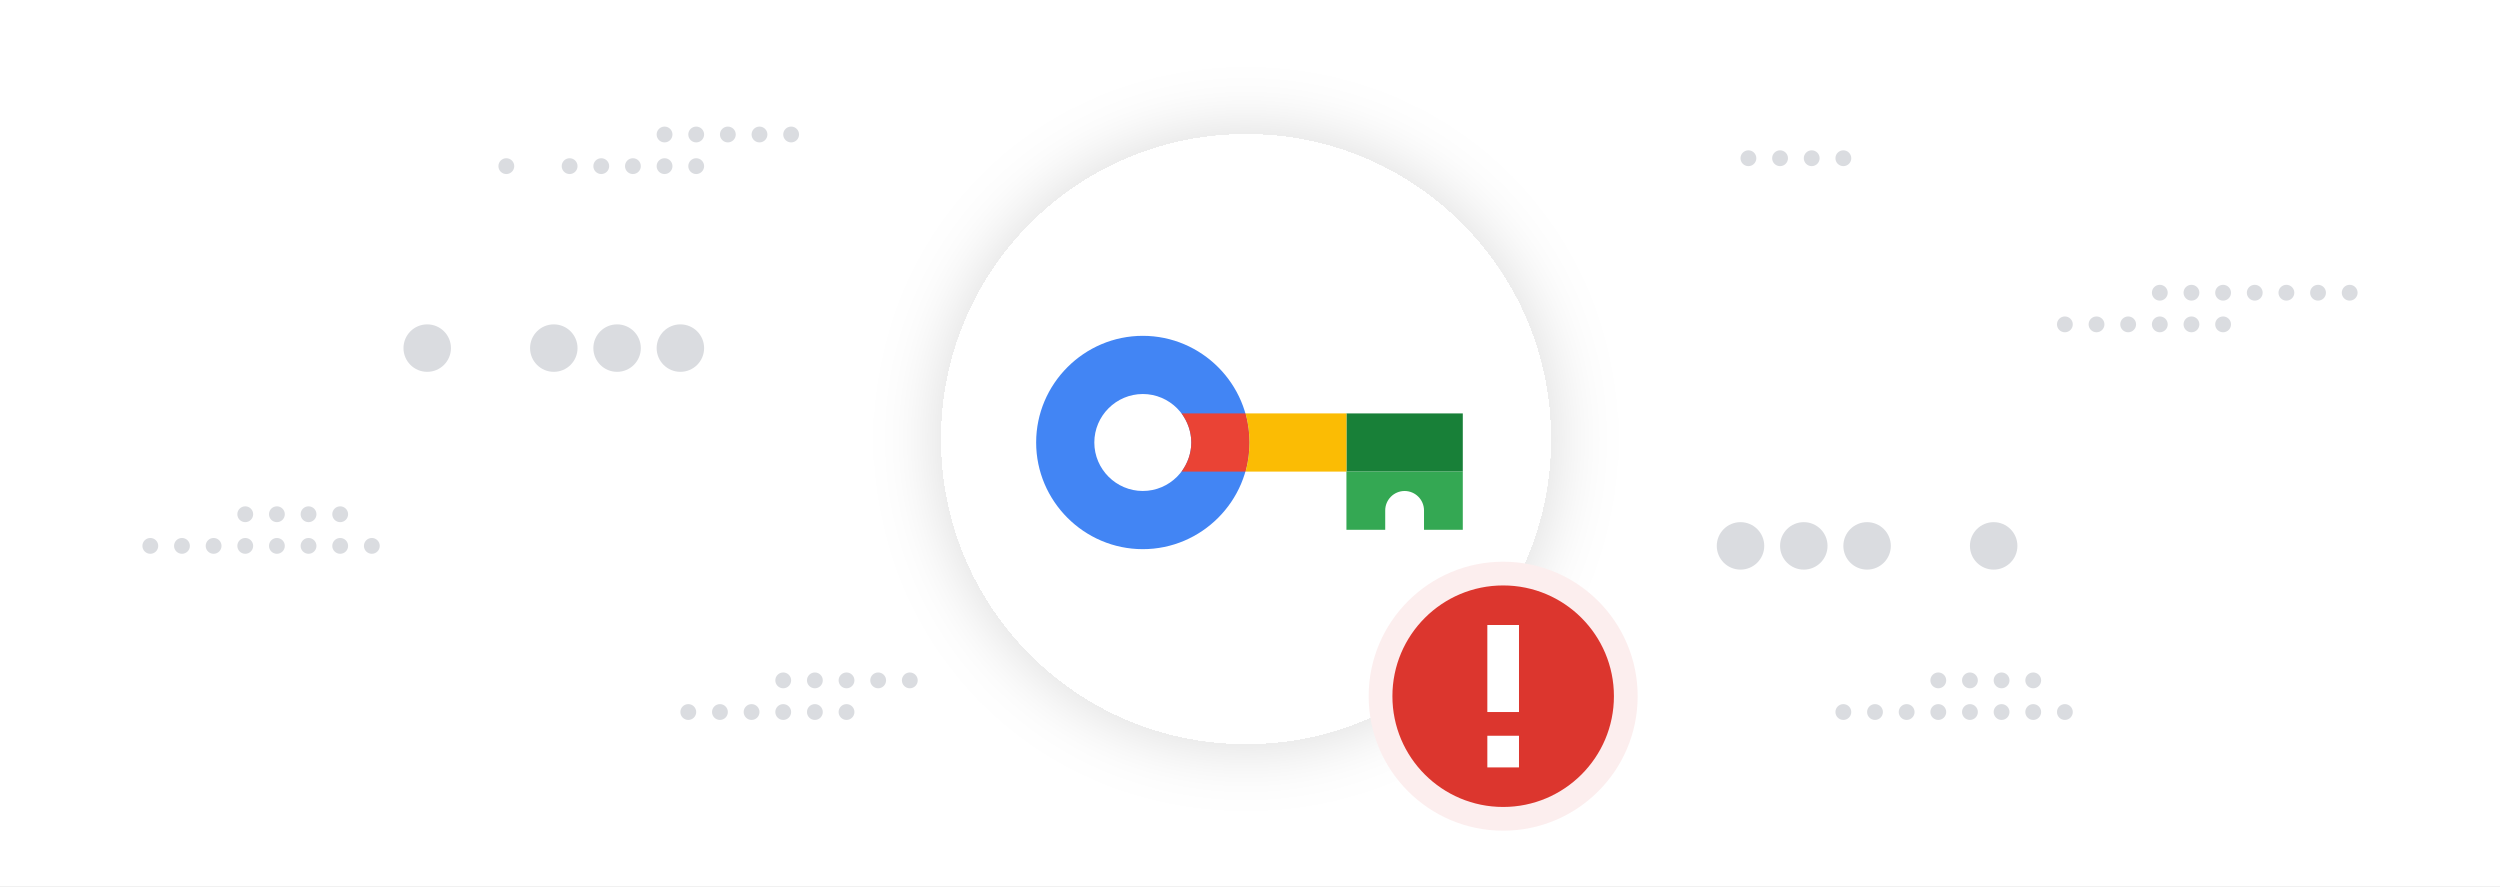
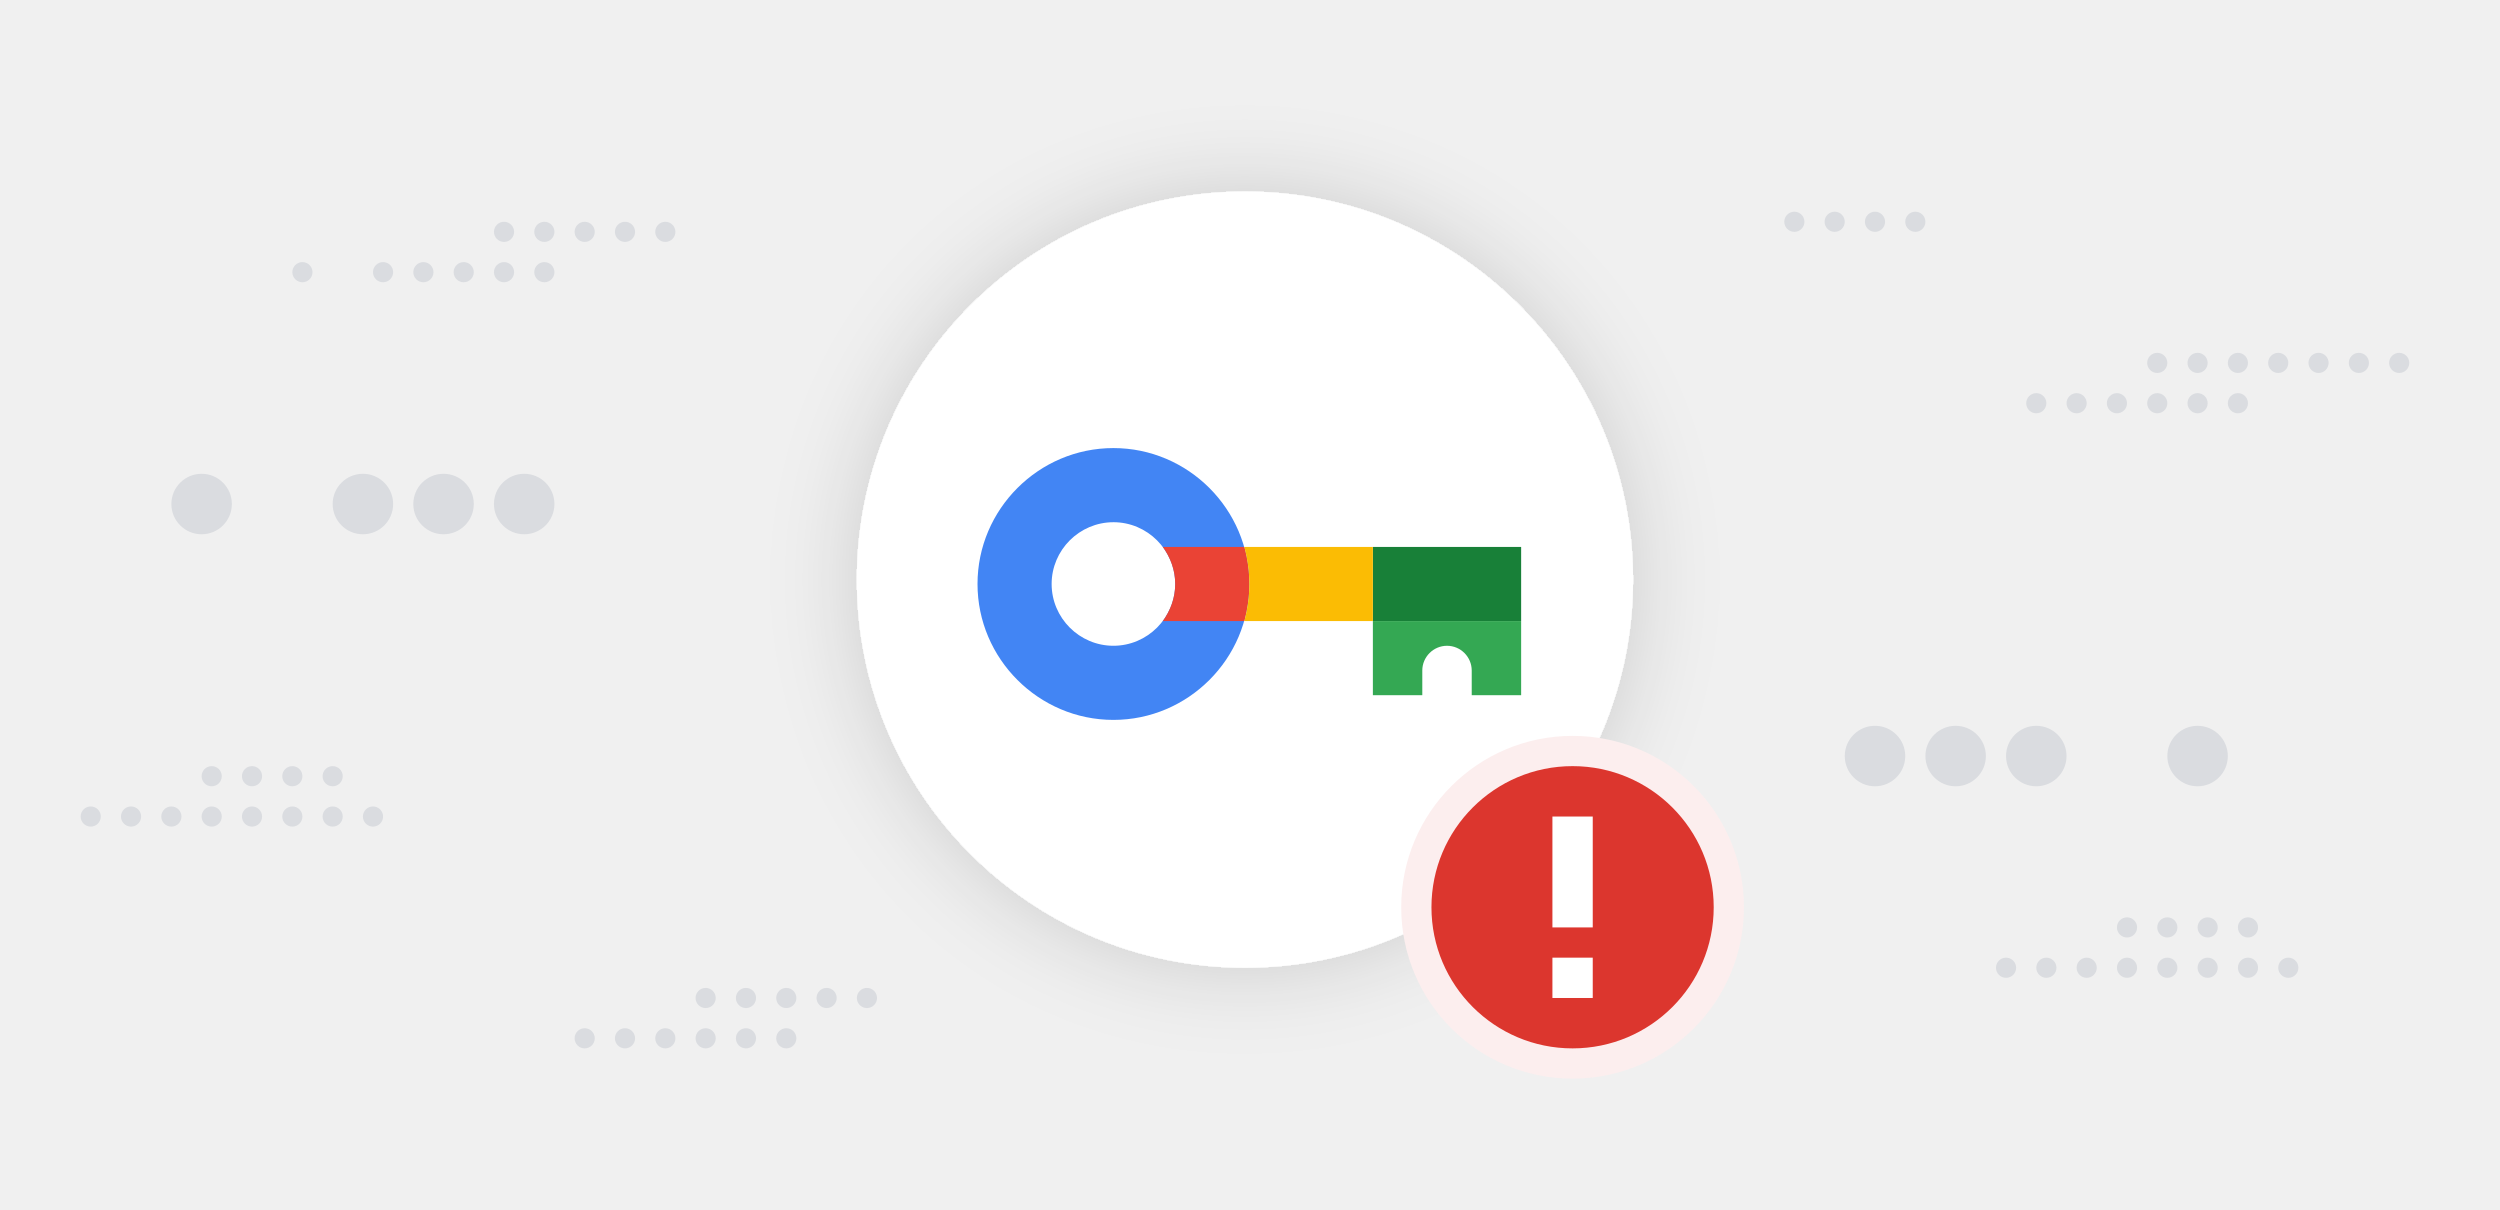
- <svg xmlns="http://www.w3.org/2000/svg" width="316" height="112" fill="none" viewBox="0 0 316 112">
-   <path fill="#fff" d="M0 0h316v112H0z" />
+ <svg xmlns="http://www.w3.org/2000/svg" width="248" height="120" fill="none" viewBox="0 0 248 120">
  <g filter="url(#a)">
-     <circle cx="157.5" cy="55.5" r="38.5" fill="#fff" />
+     <circle cx="123.5" cy="57.5" r="38.5" fill="#fff" />
  </g>
-   <path fill="#188038" d="M184.897 52.256h-14.708v7.354h14.708v-7.354Z" />
-   <path fill="#4285F4" d="M144.451 69.414c-7.415 0-13.482-6.067-13.482-13.483 0-7.415 6.067-13.482 13.482-13.482 7.415 0 13.482 6.067 13.482 13.482 0 7.416-6.067 13.483-13.482 13.483Zm0-19.61c-3.371 0-6.129 2.757-6.129 6.127 0 3.371 2.758 6.129 6.129 6.129 3.37 0 6.128-2.758 6.128-6.129 0-3.37-2.758-6.128-6.128-6.128Z" />
-   <path fill="#34A853" d="M179.995 59.61h-9.806v7.353h4.903v-2.451a2.458 2.458 0 0 1 2.451-2.451 2.459 2.459 0 0 1 2.452 2.451v2.451h4.902V59.61h-4.902Z" />
-   <path fill="#EA4335" d="M157.443 52.256h-8.09c.736 1.042 1.226 2.267 1.226 3.677 0 1.41-.49 2.635-1.226 3.677h8.09c.306-1.165.49-2.39.49-3.677a14.41 14.41 0 0 0-.49-3.677Z" />
-   <path fill="#FBBC04" d="M170.189 52.256h-12.747c.307 1.164.491 2.39.491 3.677s-.184 2.512-.491 3.677h12.747v-7.354Z" />
-   <circle cx="190" cy="88" r="17" fill="#FCEEEE" />
-   <path fill="#DC362E" d="M190 102c7.732 0 14-6.268 14-14s-6.268-14-14-14-14 6.268-14 14 6.268 14 14 14Z" />
-   <path fill="#fff" d="M192 79h-4v11h4V79ZM192 93h-4v4h4v-4Z" />
-   <circle cx="92" cy="17" r="1" fill="#DADCE0" />
-   <circle cx="96" cy="17" r="1" fill="#DADCE0" />
-   <circle cx="84" cy="17" r="1" fill="#DADCE0" />
-   <circle cx="88" cy="17" r="1" fill="#DADCE0" />
-   <circle cx="100" cy="17" r="1" fill="#DADCE0" />
-   <circle cx="107" cy="86" r="1" fill="#DADCE0" />
-   <circle cx="99" cy="86" r="1" fill="#DADCE0" />
-   <circle cx="103" cy="86" r="1" fill="#DADCE0" />
-   <circle cx="111" cy="86" r="1" fill="#DADCE0" />
-   <circle cx="229" cy="20" r="1" fill="#DADCE0" />
-   <circle cx="233" cy="20" r="1" fill="#DADCE0" />
-   <circle cx="221" cy="20" r="1" fill="#DADCE0" />
-   <circle cx="225" cy="20" r="1" fill="#DADCE0" />
-   <circle cx="115" cy="86" r="1" fill="#DADCE0" />
-   <circle cx="281" cy="37" r="1" fill="#DADCE0" />
-   <circle cx="285" cy="37" r="1" fill="#DADCE0" />
-   <circle cx="76" cy="21" r="1" fill="#DADCE0" />
-   <circle cx="80" cy="21" r="1" fill="#DADCE0" />
-   <circle cx="64" cy="21" r="1" fill="#DADCE0" />
-   <circle cx="84" cy="21" r="1" fill="#DADCE0" />
-   <circle cx="88" cy="21" r="1" fill="#DADCE0" />
-   <circle cx="273" cy="37" r="1" fill="#DADCE0" />
-   <circle cx="72" cy="21" r="1" fill="#DADCE0" />
-   <circle cx="277" cy="37" r="1" fill="#DADCE0" />
-   <circle cx="289" cy="37" r="1" fill="#DADCE0" />
-   <circle cx="293" cy="37" r="1" fill="#DADCE0" />
-   <circle cx="297" cy="37" r="1" fill="#DADCE0" />
-   <circle cx="91" cy="90" r="1" fill="#DADCE0" />
-   <circle cx="95" cy="90" r="1" fill="#DADCE0" />
-   <circle cx="99" cy="90" r="1" fill="#DADCE0" />
-   <circle cx="103" cy="90" r="1" fill="#DADCE0" />
-   <circle cx="107" cy="90" r="1" fill="#DADCE0" />
-   <circle cx="87" cy="90" r="1" fill="#DADCE0" />
-   <circle cx="265" cy="41" r="1" fill="#DADCE0" />
-   <circle cx="269" cy="41" r="1" fill="#DADCE0" />
-   <circle cx="273" cy="41" r="1" fill="#DADCE0" />
-   <circle cx="253" cy="90" r="1" fill="#DADCE0" />
-   <circle cx="257" cy="90" r="1" fill="#DADCE0" />
-   <circle cx="249" cy="86" r="1" fill="#DADCE0" />
-   <circle cx="253" cy="86" r="1" fill="#DADCE0" />
-   <circle cx="261" cy="90" r="1" fill="#DADCE0" />
-   <circle cx="39" cy="69" r="1" fill="#DADCE0" />
-   <circle cx="257" cy="86" r="1" fill="#DADCE0" />
-   <circle cx="43" cy="69" r="1" fill="#DADCE0" />
-   <circle cx="35" cy="65" r="1" fill="#DADCE0" />
-   <circle cx="233" cy="90" r="1" fill="#DADCE0" />
-   <circle cx="249" cy="90" r="1" fill="#DADCE0" />
-   <circle cx="237" cy="90" r="1" fill="#DADCE0" />
-   <circle cx="241" cy="90" r="1" fill="#DADCE0" />
-   <circle cx="245" cy="90" r="1" fill="#DADCE0" />
-   <circle cx="245" cy="86" r="1" fill="#DADCE0" />
-   <circle cx="39" cy="65" r="1" fill="#DADCE0" />
-   <circle cx="47" cy="69" r="1" fill="#DADCE0" />
-   <circle cx="43" cy="65" r="1" fill="#DADCE0" />
-   <circle cx="19" cy="69" r="1" fill="#DADCE0" />
-   <circle cx="35" cy="69" r="1" fill="#DADCE0" />
-   <circle cx="23" cy="69" r="1" fill="#DADCE0" />
-   <circle cx="27" cy="69" r="1" fill="#DADCE0" />
-   <circle cx="31" cy="69" r="1" fill="#DADCE0" />
-   <circle cx="31" cy="65" r="1" fill="#DADCE0" />
-   <circle cx="261" cy="41" r="1" fill="#DADCE0" />
-   <circle cx="277" cy="41" r="1" fill="#DADCE0" />
-   <circle cx="281" cy="41" r="1" fill="#DADCE0" />
-   <circle cx="70" cy="44" r="3" fill="#DADCE0" />
-   <circle cx="78" cy="44" r="3" fill="#DADCE0" />
-   <circle cx="86" cy="44" r="3" fill="#DADCE0" />
-   <circle cx="54" cy="44" r="3" fill="#DADCE0" />
-   <circle cx="220" cy="69" r="3" fill="#DADCE0" />
-   <circle cx="228" cy="69" r="3" fill="#DADCE0" />
-   <circle cx="236" cy="69" r="3" fill="#DADCE0" />
-   <circle cx="252" cy="69" r="3" fill="#DADCE0" />
+   <path fill="#188038" d="M150.897 54.256h-14.708v7.354h14.708v-7.354Z" />
+   <path fill="#4285F4" d="M110.451 71.414c-7.415 0-13.482-6.067-13.482-13.483 0-7.415 6.067-13.482 13.482-13.482 7.415 0 13.482 6.067 13.482 13.482 0 7.416-6.067 13.483-13.482 13.483Zm0-19.61c-3.371 0-6.129 2.757-6.129 6.127 0 3.371 2.758 6.129 6.129 6.129 3.37 0 6.128-2.758 6.128-6.129 0-3.37-2.758-6.128-6.128-6.128Z" />
+   <path fill="#34A853" d="M145.995 61.61h-9.806v7.353h4.903v-2.451a2.458 2.458 0 0 1 2.451-2.451 2.459 2.459 0 0 1 2.452 2.451v2.451h4.902V61.61h-4.902Z" />
+   <path fill="#EA4335" d="M123.443 54.256h-8.09c.736 1.042 1.226 2.267 1.226 3.677 0 1.41-.49 2.635-1.226 3.677h8.09c.306-1.165.49-2.39.49-3.677a14.41 14.41 0 0 0-.49-3.677Z" />
+   <path fill="#FBBC04" d="M136.189 54.256h-12.747c.307 1.164.491 2.39.491 3.677s-.184 2.512-.491 3.677h12.747v-7.354Z" />
+   <circle cx="156" cy="90" r="17" fill="#FCEEEE" />
+   <path fill="#DC362E" d="M156 104c7.732 0 14-6.268 14-14s-6.268-14-14-14-14 6.268-14 14 6.268 14 14 14Z" />
+   <path fill="#fff" d="M158 81h-4v11h4V81ZM158 95h-4v4h4v-4Z" />
+   <circle cx="58" cy="23" r="1" fill="#DADCE0" />
+   <circle cx="62" cy="23" r="1" fill="#DADCE0" />
+   <circle cx="50" cy="23" r="1" fill="#DADCE0" />
+   <circle cx="54" cy="23" r="1" fill="#DADCE0" />
+   <circle cx="66" cy="23" r="1" fill="#DADCE0" />
+   <circle cx="78" cy="99" r="1" fill="#DADCE0" />
+   <circle cx="70" cy="99" r="1" fill="#DADCE0" />
+   <circle cx="74" cy="99" r="1" fill="#DADCE0" />
+   <circle cx="82" cy="99" r="1" fill="#DADCE0" />
+   <circle cx="186" cy="22" r="1" fill="#DADCE0" />
+   <circle cx="190" cy="22" r="1" fill="#DADCE0" />
+   <circle cx="178" cy="22" r="1" fill="#DADCE0" />
+   <circle cx="182" cy="22" r="1" fill="#DADCE0" />
+   <circle cx="86" cy="99" r="1" fill="#DADCE0" />
+   <circle cx="222" cy="36" r="1" fill="#DADCE0" />
+   <circle cx="226" cy="36" r="1" fill="#DADCE0" />
+   <circle cx="42" cy="27" r="1" fill="#DADCE0" />
+   <circle cx="46" cy="27" r="1" fill="#DADCE0" />
+   <circle cx="30" cy="27" r="1" fill="#DADCE0" />
+   <circle cx="50" cy="27" r="1" fill="#DADCE0" />
+   <circle cx="54" cy="27" r="1" fill="#DADCE0" />
+   <circle cx="214" cy="36" r="1" fill="#DADCE0" />
+   <circle cx="38" cy="27" r="1" fill="#DADCE0" />
+   <circle cx="218" cy="36" r="1" fill="#DADCE0" />
+   <circle cx="230" cy="36" r="1" fill="#DADCE0" />
+   <circle cx="234" cy="36" r="1" fill="#DADCE0" />
+   <circle cx="238" cy="36" r="1" fill="#DADCE0" />
+   <circle cx="62" cy="103" r="1" fill="#DADCE0" />
+   <circle cx="66" cy="103" r="1" fill="#DADCE0" />
+   <circle cx="70" cy="103" r="1" fill="#DADCE0" />
+   <circle cx="74" cy="103" r="1" fill="#DADCE0" />
+   <circle cx="78" cy="103" r="1" fill="#DADCE0" />
+   <circle cx="58" cy="103" r="1" fill="#DADCE0" />
+   <circle cx="206" cy="40" r="1" fill="#DADCE0" />
+   <circle cx="210" cy="40" r="1" fill="#DADCE0" />
+   <circle cx="214" cy="40" r="1" fill="#DADCE0" />
+   <circle cx="219" cy="96" r="1" fill="#DADCE0" />
+   <circle cx="223" cy="96" r="1" fill="#DADCE0" />
+   <circle cx="215" cy="92" r="1" fill="#DADCE0" />
+   <circle cx="219" cy="92" r="1" fill="#DADCE0" />
+   <circle cx="227" cy="96" r="1" fill="#DADCE0" />
+   <circle cx="29" cy="81" r="1" fill="#DADCE0" />
+   <circle cx="223" cy="92" r="1" fill="#DADCE0" />
+   <circle cx="33" cy="81" r="1" fill="#DADCE0" />
+   <circle cx="25" cy="77" r="1" fill="#DADCE0" />
+   <circle cx="199" cy="96" r="1" fill="#DADCE0" />
+   <circle cx="215" cy="96" r="1" fill="#DADCE0" />
+   <circle cx="203" cy="96" r="1" fill="#DADCE0" />
+   <circle cx="207" cy="96" r="1" fill="#DADCE0" />
+   <circle cx="211" cy="96" r="1" fill="#DADCE0" />
+   <circle cx="211" cy="92" r="1" fill="#DADCE0" />
+   <circle cx="29" cy="77" r="1" fill="#DADCE0" />
+   <circle cx="37" cy="81" r="1" fill="#DADCE0" />
+   <circle cx="33" cy="77" r="1" fill="#DADCE0" />
+   <circle cx="9" cy="81" r="1" fill="#DADCE0" />
+   <circle cx="25" cy="81" r="1" fill="#DADCE0" />
+   <circle cx="13" cy="81" r="1" fill="#DADCE0" />
+   <circle cx="17" cy="81" r="1" fill="#DADCE0" />
+   <circle cx="21" cy="81" r="1" fill="#DADCE0" />
+   <circle cx="21" cy="77" r="1" fill="#DADCE0" />
+   <circle cx="202" cy="40" r="1" fill="#DADCE0" />
+   <circle cx="218" cy="40" r="1" fill="#DADCE0" />
+   <circle cx="222" cy="40" r="1" fill="#DADCE0" />
+   <circle cx="36" cy="50" r="3" fill="#DADCE0" />
+   <circle cx="44" cy="50" r="3" fill="#DADCE0" />
+   <circle cx="52" cy="50" r="3" fill="#DADCE0" />
+   <circle cx="20" cy="50" r="3" fill="#DADCE0" />
+   <circle cx="186" cy="75" r="3" fill="#DADCE0" />
+   <circle cx="194" cy="75" r="3" fill="#DADCE0" />
+   <circle cx="202" cy="75" r="3" fill="#DADCE0" />
+   <circle cx="218" cy="75" r="3" fill="#DADCE0" />
  <defs>
-     <filter id="a" width="94.303" height="94.303" x="110.348" y="8.348" color-interpolation-filters="sRGB" filterUnits="userSpaceOnUse">
+     <filter id="a" width="94.303" height="94.303" x="76.348" y="10.348" color-interpolation-filters="sRGB" filterUnits="userSpaceOnUse">
      <feFlood flood-opacity="0" result="BackgroundImageFix" />
      <feColorMatrix in="SourceAlpha" result="hardAlpha" values="0 0 0 0 0 0 0 0 0 0 0 0 0 0 0 0 0 0 127 0" />
      <feOffset />
      <feGaussianBlur stdDeviation="4.326" />
      <feComposite in2="hardAlpha" operator="out" />
      <feColorMatrix values="0 0 0 0 0 0 0 0 0 0 0 0 0 0 0 0 0 0 0.15 0" />
-       <feBlend in2="BackgroundImageFix" result="effect1_dropShadow_22469_4450" />
-       <feBlend in="SourceGraphic" in2="effect1_dropShadow_22469_4450" result="shape" />
+       <feBlend in2="BackgroundImageFix" result="effect1_dropShadow_22742_4703" />
+       <feBlend in="SourceGraphic" in2="effect1_dropShadow_22742_4703" result="shape" />
    </filter>
  </defs>
</svg>
